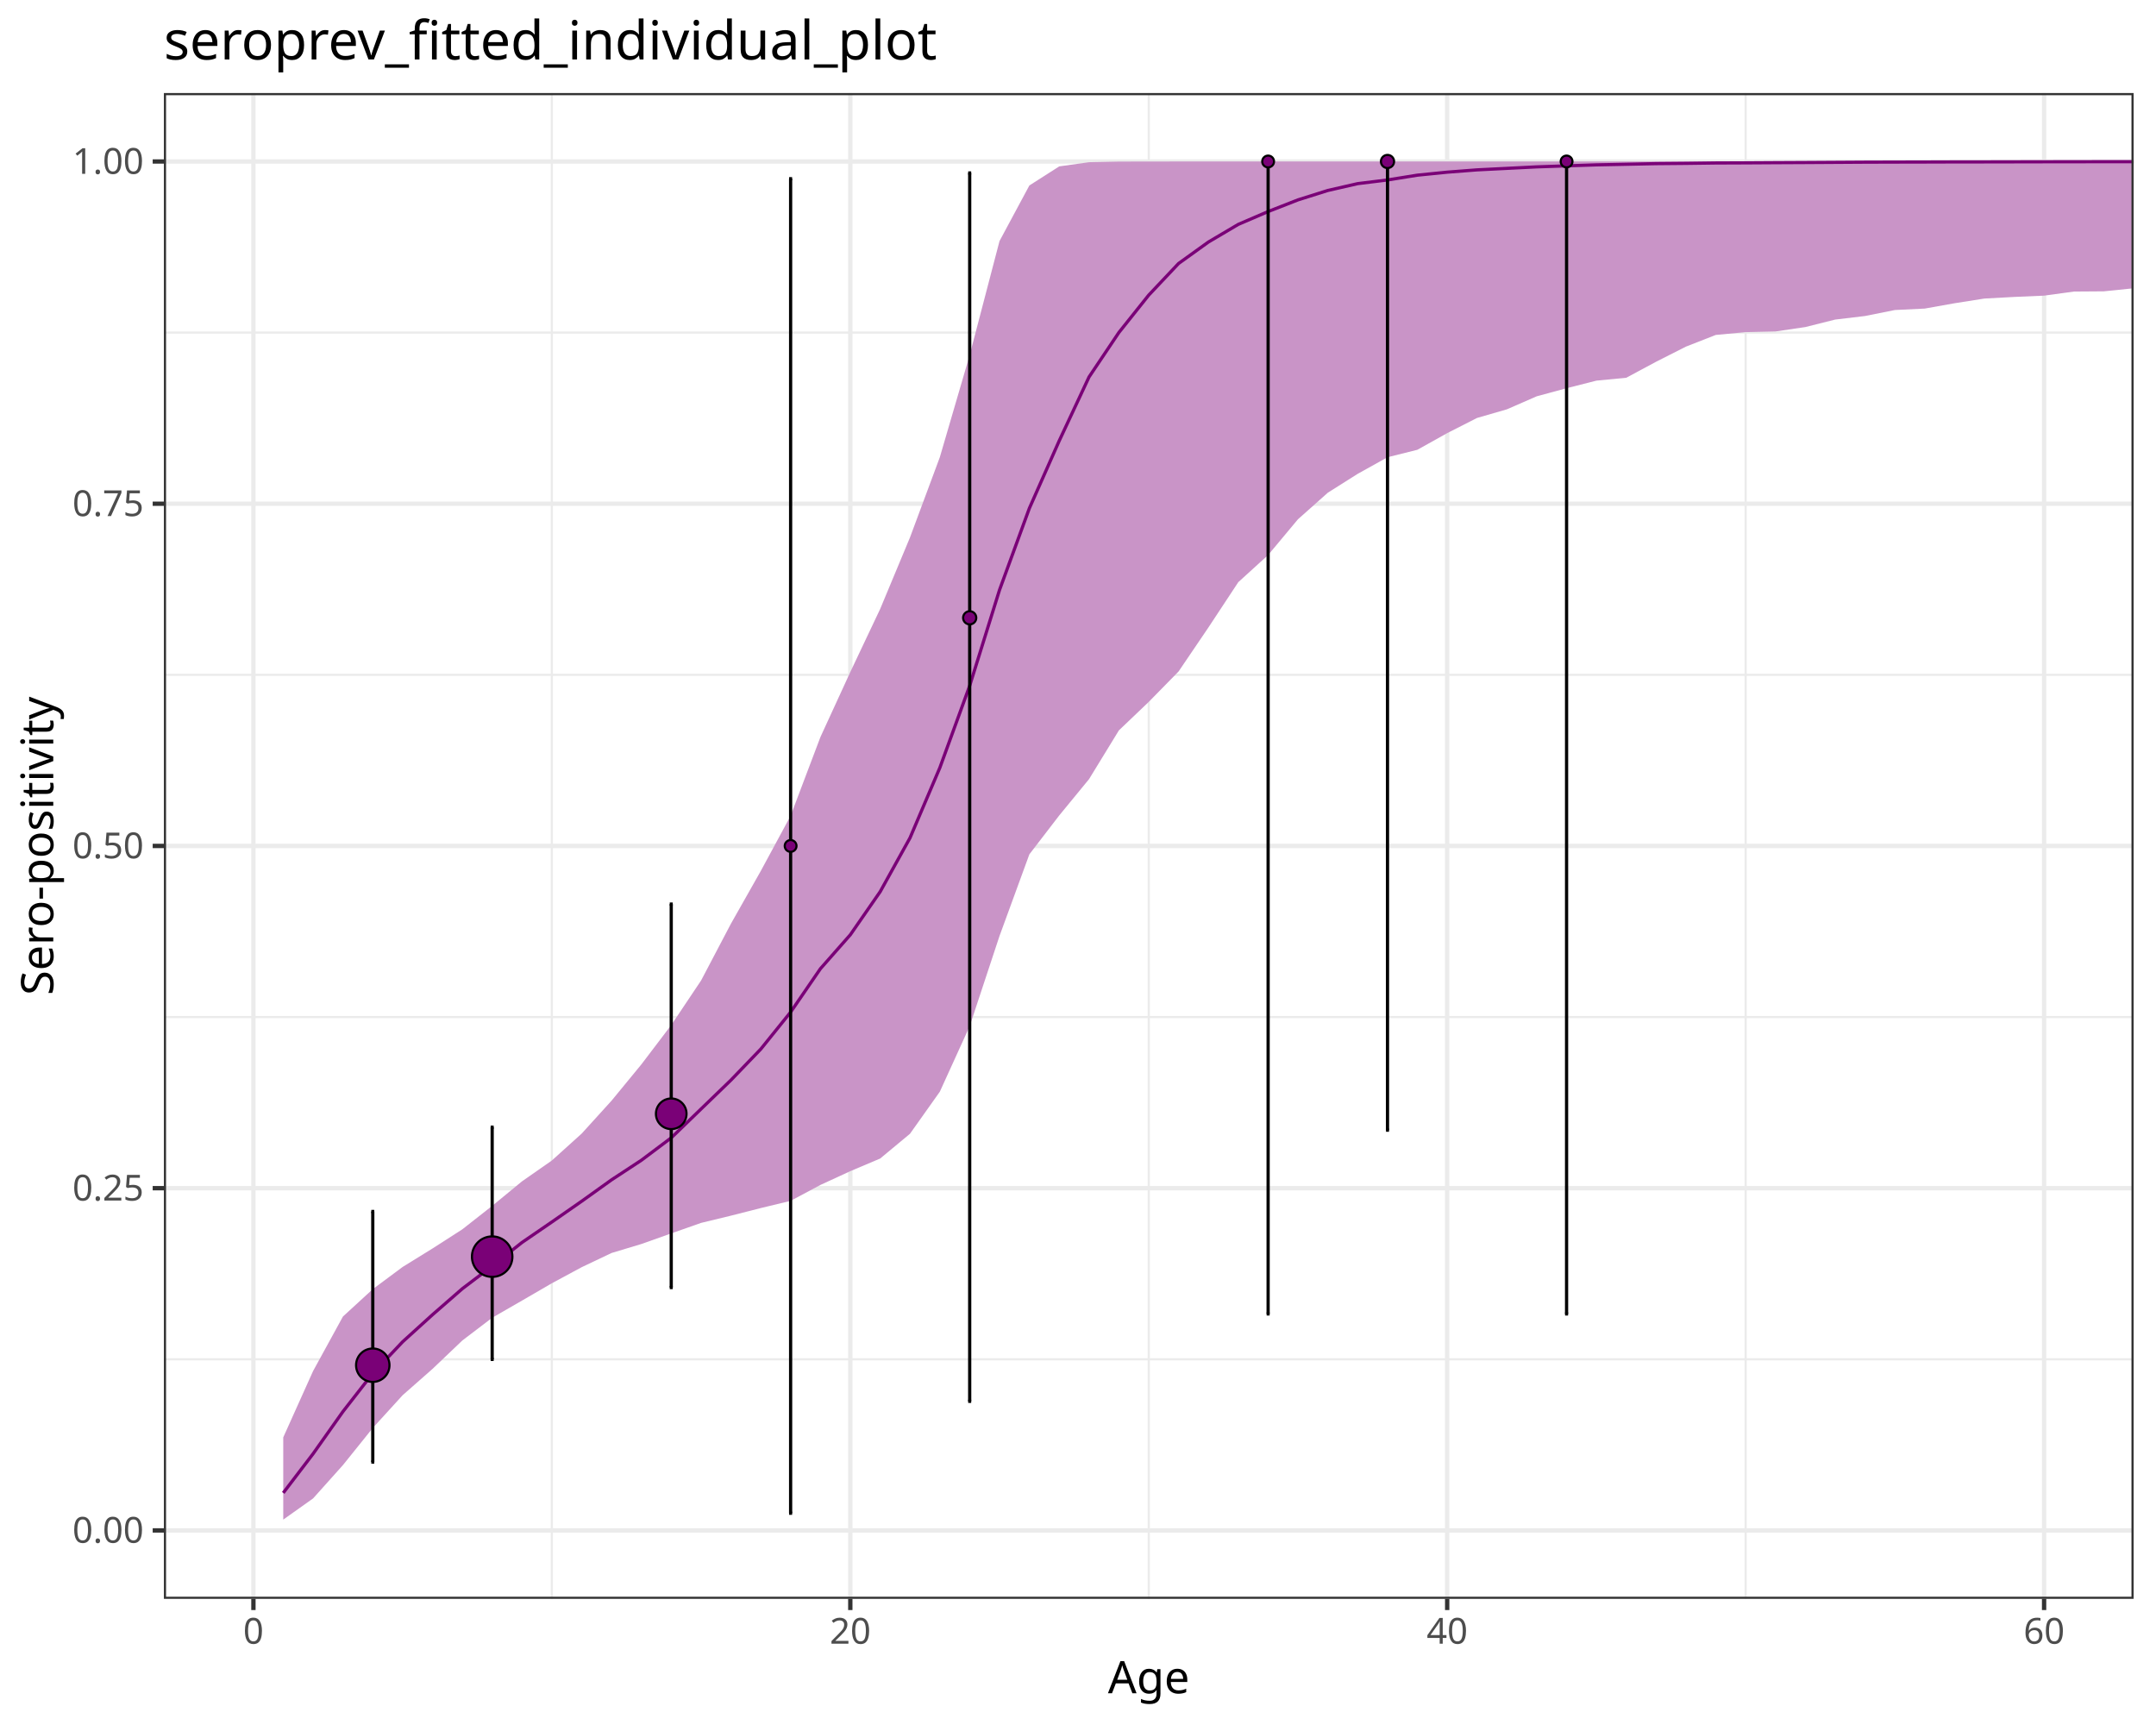
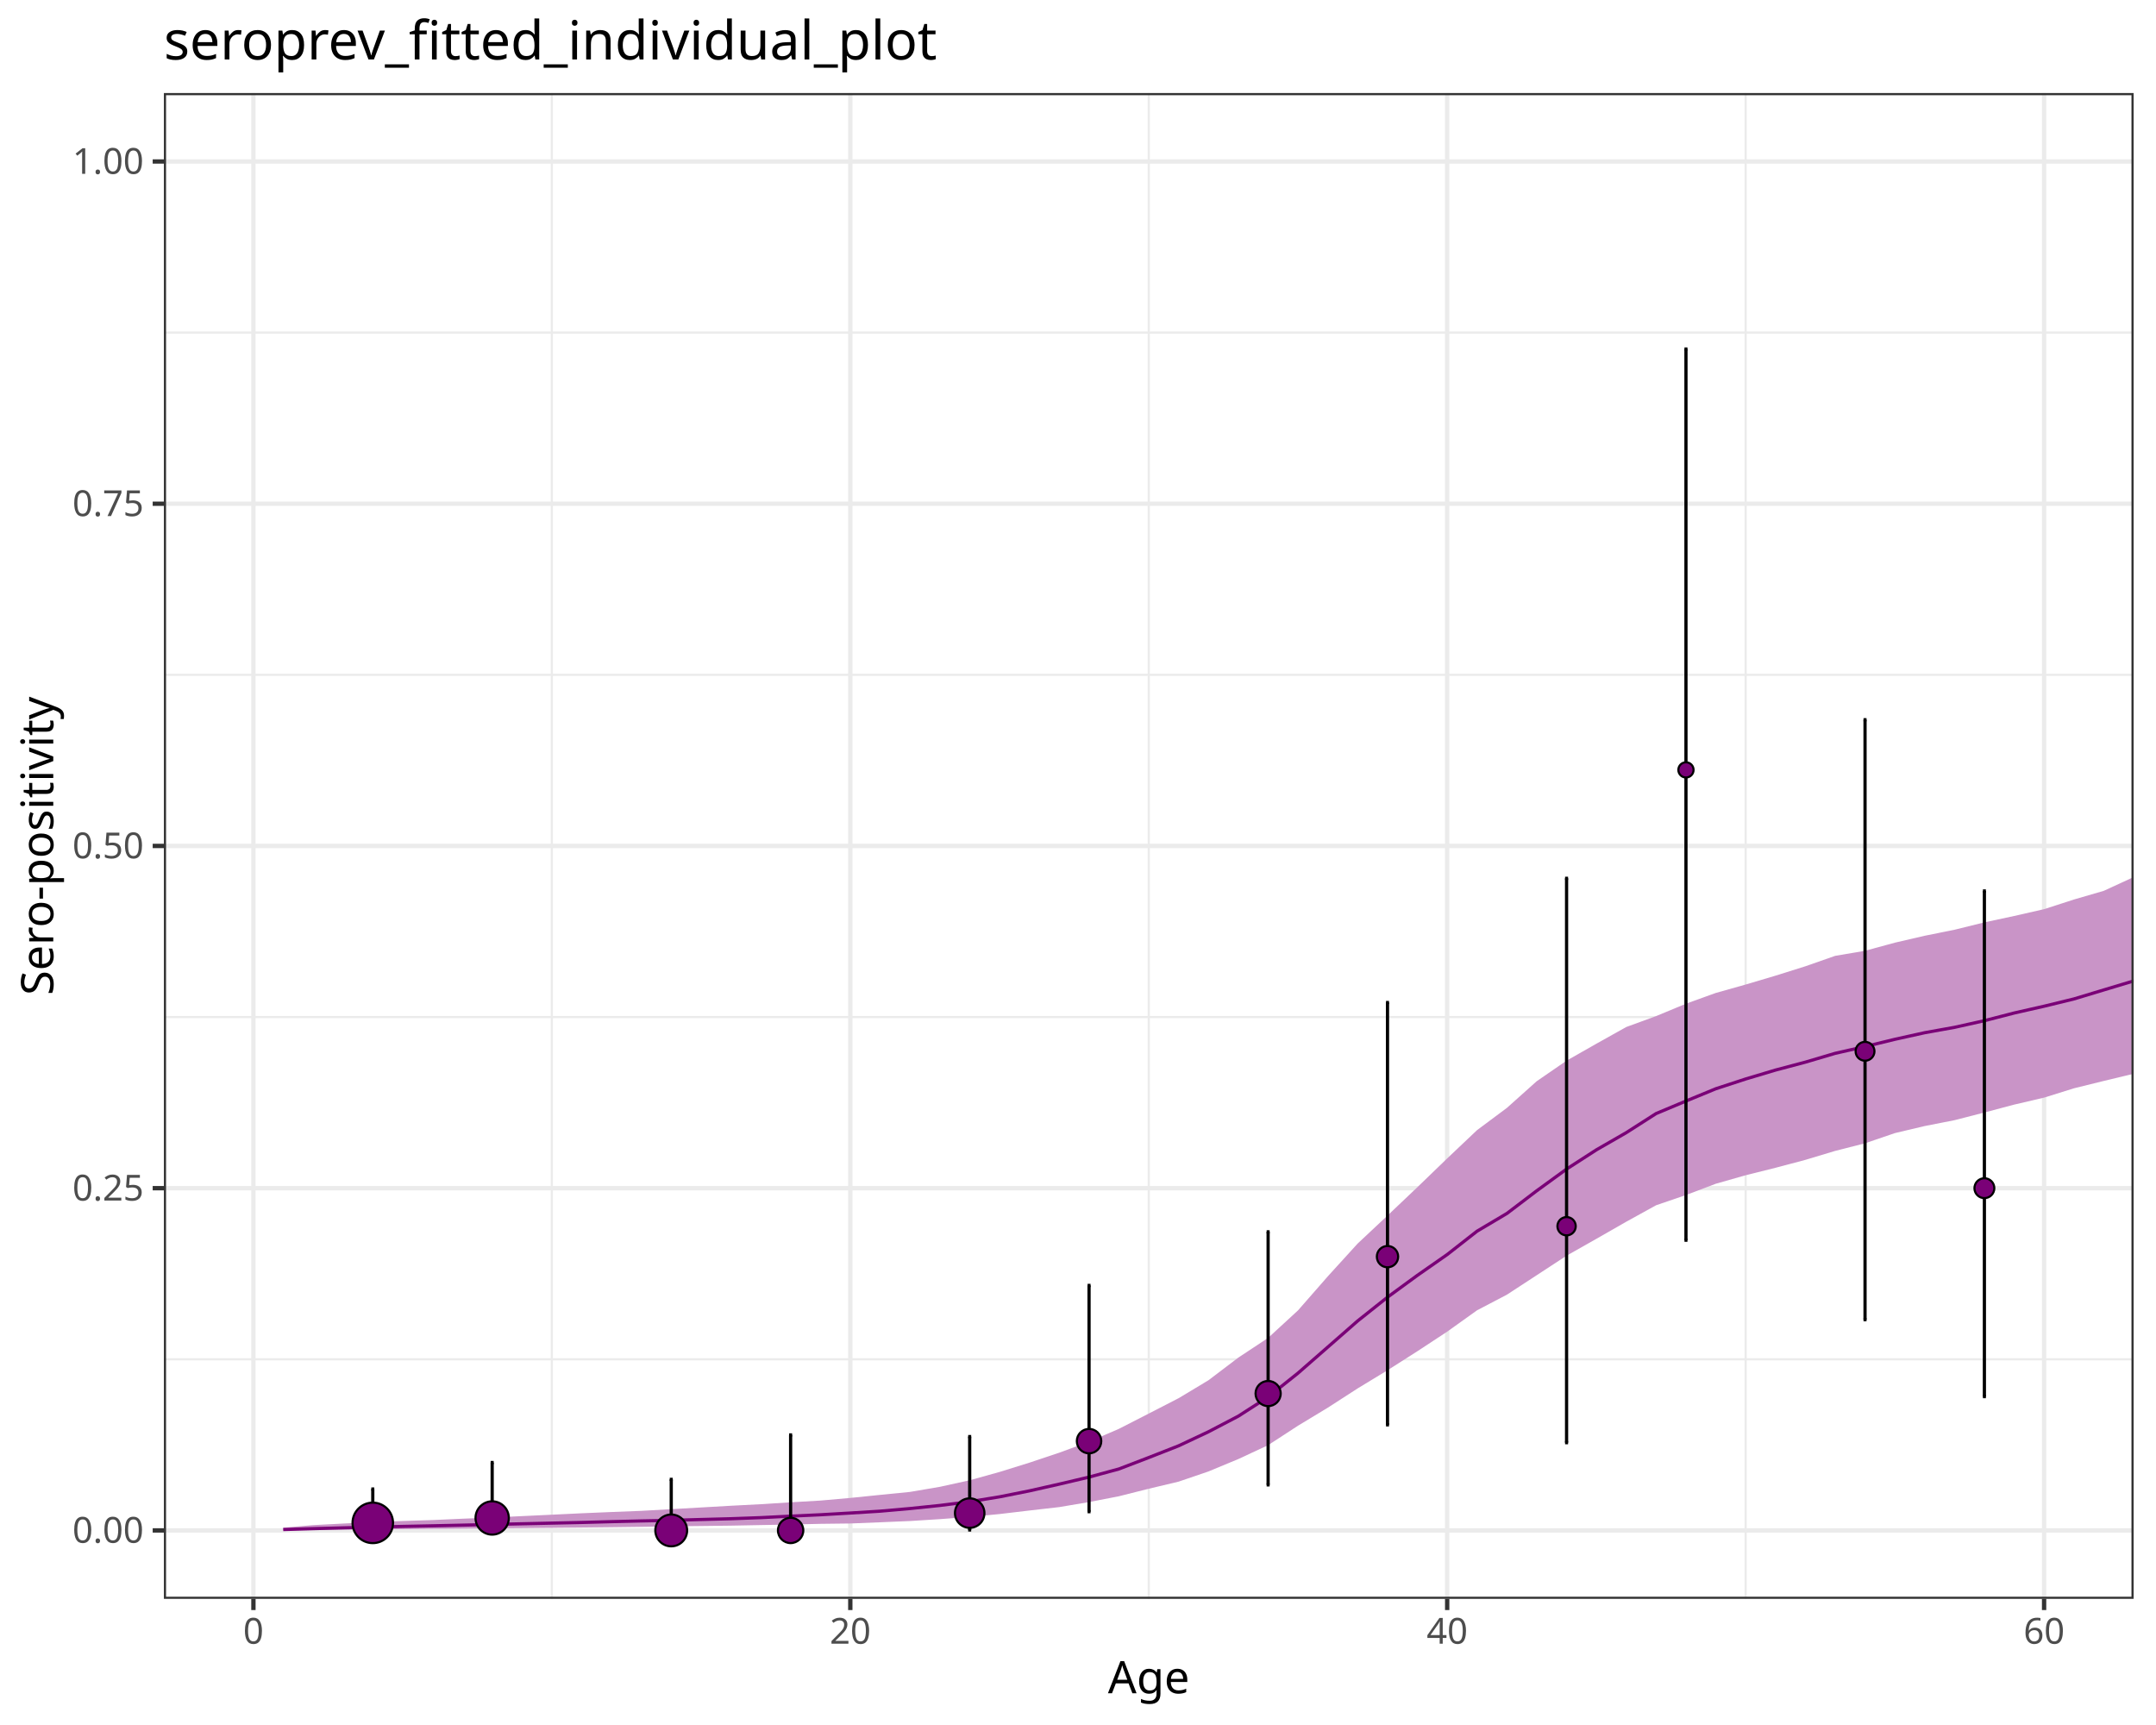
<svg xmlns="http://www.w3.org/2000/svg" class="svglite" data-engine-version="2.0" width="720.00pt" height="576.00pt" viewBox="0 0 720.00 576.00">
  <defs>
    <style type="text/css">
    .svglite line, .svglite polyline, .svglite polygon, .svglite path, .svglite rect, .svglite circle {
      fill: none;
      stroke: #000000;
      stroke-linecap: round;
      stroke-linejoin: round;
      stroke-miterlimit: 10.00;
    }
  </style>
  </defs>
  <rect width="100%" height="100%" style="stroke: none; fill: #FFFFFF;" />
  <defs>
    <clipPath id="cpMC4wMHw3MjAuMDB8MC4wMHw1NzYuMDA=">
      <rect x="0.00" y="0.00" width="720.00" height="576.00" />
    </clipPath>
  </defs>
  <g clip-path="url(#cpMC4wMHw3MjAuMDB8MC4wMHw1NzYuMDA=)">
    <rect x="0.00" y="0.00" width="720.00" height="576.00" style="stroke-width: 1.45; stroke: #FFFFFF; fill: #FFFFFF;" />
  </g>
  <defs>
    <clipPath id="cpNTQuNzN8NzEyLjUzfDMxLjA3fDUzMy44OA==">
      <rect x="54.73" y="31.07" width="657.80" height="502.81" />
    </clipPath>
  </defs>
  <g clip-path="url(#cpNTQuNzN8NzEyLjUzfDMxLjA3fDUzMy44OA==)">
    <rect x="54.73" y="31.07" width="657.80" height="502.81" style="stroke-width: 1.45; stroke: none; fill: #FFFFFF;" />
    <polyline points="54.73,453.89 712.53,453.89 " style="stroke-width: 0.73; stroke: #EBEBEB; stroke-linecap: butt;" />
    <polyline points="54.73,339.61 712.53,339.61 " style="stroke-width: 0.73; stroke: #EBEBEB; stroke-linecap: butt;" />
    <polyline points="54.73,225.34 712.53,225.34 " style="stroke-width: 0.73; stroke: #EBEBEB; stroke-linecap: butt;" />
    <polyline points="54.73,111.06 712.53,111.06 " style="stroke-width: 0.73; stroke: #EBEBEB; stroke-linecap: butt;" />
    <polyline points="184.29,533.88 184.29,31.07 " style="stroke-width: 0.73; stroke: #EBEBEB; stroke-linecap: butt;" />
    <polyline points="383.63,533.88 383.63,31.07 " style="stroke-width: 0.73; stroke: #EBEBEB; stroke-linecap: butt;" />
    <polyline points="582.96,533.88 582.96,31.07 " style="stroke-width: 0.73; stroke: #EBEBEB; stroke-linecap: butt;" />
    <polyline points="54.73,511.03 712.53,511.03 " style="stroke-width: 1.45; stroke: #EBEBEB; stroke-linecap: butt;" />
    <polyline points="54.73,396.75 712.53,396.75 " style="stroke-width: 1.45; stroke: #EBEBEB; stroke-linecap: butt;" />
    <polyline points="54.73,282.47 712.53,282.47 " style="stroke-width: 1.45; stroke: #EBEBEB; stroke-linecap: butt;" />
    <polyline points="54.73,168.20 712.53,168.20 " style="stroke-width: 1.45; stroke: #EBEBEB; stroke-linecap: butt;" />
    <polyline points="54.73,53.92 712.53,53.92 " style="stroke-width: 1.45; stroke: #EBEBEB; stroke-linecap: butt;" />
    <polyline points="84.63,533.88 84.63,31.07 " style="stroke-width: 1.45; stroke: #EBEBEB; stroke-linecap: butt;" />
    <polyline points="283.96,533.88 283.96,31.07 " style="stroke-width: 1.45; stroke: #EBEBEB; stroke-linecap: butt;" />
    <polyline points="483.29,533.88 483.29,31.07 " style="stroke-width: 1.45; stroke: #EBEBEB; stroke-linecap: butt;" />
    <polyline points="682.63,533.88 682.63,31.07 " style="stroke-width: 1.45; stroke: #EBEBEB; stroke-linecap: butt;" />
-     <polygon points="94.59,479.96 104.56,457.80 114.53,439.60 124.49,430.46 134.46,423.05 144.43,416.89 154.39,410.49 164.36,402.66 174.33,394.46 184.29,387.51 194.26,378.51 204.23,367.53 214.19,355.41 224.16,342.29 234.13,327.40 244.09,308.45 254.06,290.84 264.03,272.40 273.99,246.09 283.96,224.40 293.93,203.35 303.89,179.47 313.86,152.66 323.83,118.55 333.79,80.49 343.76,61.93 353.73,55.56 363.69,54.16 373.66,53.95 383.63,53.93 393.59,53.92 403.56,53.92 413.53,53.92 423.49,53.92 433.46,53.92 443.43,53.92 453.39,53.92 463.36,53.92 473.33,53.92 483.29,53.92 493.26,53.92 503.23,53.92 513.19,53.92 523.16,53.92 533.13,53.92 543.09,53.92 553.06,53.92 563.03,53.92 572.99,53.92 582.96,53.92 592.93,53.92 602.89,53.92 612.86,53.92 622.83,53.92 632.79,53.92 642.76,53.92 652.73,53.92 662.69,53.92 672.66,53.92 682.63,53.92 692.59,53.92 702.56,53.92 712.53,53.92 722.49,53.92 732.46,53.92 742.43,53.92 752.39,53.92 762.36,53.92 772.33,53.92 782.29,53.92 792.26,53.92 802.23,53.92 812.19,53.92 822.16,53.92 832.13,53.92 842.09,53.92 852.06,53.92 862.03,53.92 872.00,53.92 881.96,53.92 881.96,83.33 872.00,84.07 862.03,84.51 852.06,85.54 842.09,86.26 832.13,86.80 822.16,86.97 812.19,87.21 802.23,87.92 792.26,89.01 782.29,90.57 772.33,91.79 762.36,91.90 752.39,92.43 742.43,92.89 732.46,93.67 722.49,94.69 712.53,96.26 702.56,97.28 692.59,97.35 682.63,98.72 672.66,99.15 662.69,99.69 652.73,101.26 642.76,103.04 632.79,103.52 622.83,105.52 612.86,106.71 602.89,109.21 592.93,110.68 582.96,110.90 572.99,111.84 563.03,115.74 553.06,120.79 543.09,126.14 533.13,127.10 523.16,129.63 513.19,132.33 503.23,136.68 493.26,139.56 483.29,144.63 473.33,150.19 463.36,152.68 453.39,158.23 443.43,164.52 433.46,173.39 423.49,185.33 413.53,194.39 403.56,209.51 393.59,224.21 383.63,234.37 373.66,243.88 363.69,260.16 353.73,272.29 343.76,285.27 333.79,312.53 323.83,342.65 313.86,364.53 303.89,378.58 293.93,386.85 283.96,391.07 273.99,395.66 264.03,400.98 254.06,403.39 244.09,405.93 234.13,408.34 224.16,411.85 214.19,415.39 204.23,418.39 194.26,423.13 184.29,428.50 174.33,434.28 164.36,440.02 154.39,447.61 144.43,457.10 134.46,465.88 124.49,476.82 114.53,489.21 104.56,500.34 94.59,507.42 " style="stroke-width: 0.00; stroke: none; stroke-linecap: butt; fill: #C994C7;" />
-     <polyline points="94.59,479.96 104.56,457.80 114.53,439.60 124.49,430.46 134.46,423.05 144.43,416.89 154.39,410.49 164.36,402.66 174.33,394.46 184.29,387.51 194.26,378.51 204.23,367.53 214.19,355.41 224.16,342.29 234.13,327.40 244.09,308.45 254.06,290.84 264.03,272.40 273.99,246.09 283.96,224.40 293.93,203.35 303.89,179.47 313.86,152.66 323.83,118.55 333.79,80.49 343.76,61.93 353.73,55.56 363.69,54.16 373.66,53.95 383.63,53.93 393.59,53.92 403.56,53.92 413.53,53.92 423.49,53.92 433.46,53.92 443.43,53.92 453.39,53.92 463.36,53.92 473.33,53.92 483.29,53.92 493.26,53.92 503.23,53.92 513.19,53.92 523.16,53.92 533.13,53.92 543.09,53.92 553.06,53.92 563.03,53.92 572.99,53.92 582.96,53.92 592.93,53.92 602.89,53.92 612.86,53.92 622.83,53.92 632.79,53.92 642.76,53.92 652.73,53.92 662.69,53.92 672.66,53.92 682.63,53.92 692.59,53.92 702.56,53.92 712.53,53.92 722.49,53.92 732.46,53.92 742.43,53.92 752.39,53.92 762.36,53.92 772.33,53.92 782.29,53.92 792.26,53.92 802.23,53.92 812.19,53.92 822.16,53.92 832.13,53.92 842.09,53.92 852.06,53.92 862.03,53.92 872.00,53.92 881.96,53.92 " style="stroke-width: 1.07; stroke: none; stroke-linecap: butt;" />
-     <polyline points="881.96,83.33 872.00,84.07 862.03,84.51 852.06,85.54 842.09,86.26 832.13,86.80 822.16,86.97 812.19,87.21 802.23,87.92 792.26,89.01 782.29,90.57 772.33,91.79 762.36,91.90 752.39,92.43 742.43,92.89 732.46,93.67 722.49,94.69 712.53,96.26 702.56,97.28 692.59,97.35 682.63,98.72 672.66,99.15 662.69,99.69 652.73,101.26 642.76,103.04 632.79,103.52 622.83,105.52 612.86,106.71 602.89,109.21 592.93,110.68 582.96,110.90 572.99,111.84 563.03,115.74 553.06,120.79 543.09,126.14 533.13,127.10 523.16,129.63 513.19,132.33 503.23,136.68 493.26,139.56 483.29,144.63 473.33,150.19 463.36,152.68 453.39,158.23 443.43,164.52 433.46,173.39 423.49,185.33 413.53,194.39 403.56,209.51 393.59,224.21 383.63,234.37 373.66,243.88 363.69,260.16 353.73,272.29 343.76,285.27 333.79,312.53 323.83,342.65 313.86,364.53 303.89,378.58 293.93,386.85 283.96,391.07 273.99,395.66 264.03,400.98 254.06,403.39 244.09,405.93 234.13,408.34 224.16,411.85 214.19,415.39 204.23,418.39 194.26,423.13 184.29,428.50 174.33,434.28 164.36,440.02 154.39,447.61 144.43,457.10 134.46,465.88 124.49,476.82 114.53,489.21 104.56,500.34 94.59,507.42 " style="stroke-width: 1.07; stroke: none; stroke-linecap: butt;" />
-     <polyline points="94.59,498.50 104.56,485.43 114.53,471.34 124.49,458.58 134.46,448.04 144.43,439.00 154.39,430.32 164.36,422.75 174.33,414.87 184.29,408.04 194.26,401.10 204.23,393.96 214.19,387.42 224.16,379.93 234.13,370.29 244.09,360.67 254.06,350.31 264.03,337.96 273.99,323.45 283.96,312.14 293.93,297.76 303.89,279.80 313.86,256.36 323.83,228.98 333.79,197.00 343.76,169.72 353.73,147.18 363.69,125.87 373.66,111.02 383.63,98.53 393.59,87.98 403.56,80.81 413.53,74.92 423.49,70.64 433.46,66.74 443.43,63.60 453.39,61.32 463.36,60.09 473.33,58.49 483.29,57.49 493.26,56.72 503.23,56.22 513.19,55.72 523.16,55.38 533.13,55.05 543.09,54.85 553.06,54.64 563.03,54.55 572.99,54.42 582.96,54.38 592.93,54.32 602.89,54.27 612.86,54.21 622.83,54.15 632.79,54.12 642.76,54.10 652.73,54.07 662.69,54.06 672.66,54.04 682.63,54.02 692.59,54.01 702.56,53.99 712.53,53.99 722.49,53.98 732.46,53.97 742.43,53.97 752.39,53.96 762.36,53.96 772.33,53.95 782.29,53.95 792.26,53.95 802.23,53.94 812.19,53.94 822.16,53.94 832.13,53.94 842.09,53.93 852.06,53.93 862.03,53.93 872.00,53.93 881.96,53.93 " style="stroke-width: 1.07; stroke: #7A0177; stroke-linecap: butt;" />
-     <polyline points="124.00,404.53 124.99,404.53 " style="stroke-width: 1.07; stroke-linecap: butt;" />
-     <polyline points="124.49,404.53 124.49,488.20 " style="stroke-width: 1.07; stroke-linecap: butt;" />
-     <polyline points="124.00,488.20 124.99,488.20 " style="stroke-width: 1.07; stroke-linecap: butt;" />
-     <polyline points="163.86,376.38 164.86,376.38 " style="stroke-width: 1.07; stroke-linecap: butt;" />
-     <polyline points="164.36,376.38 164.36,453.92 " style="stroke-width: 1.07; stroke-linecap: butt;" />
-     <polyline points="163.86,453.92 164.86,453.92 " style="stroke-width: 1.07; stroke-linecap: butt;" />
-     <polyline points="223.66,301.88 224.66,301.88 " style="stroke-width: 1.07; stroke-linecap: butt;" />
-     <polyline points="224.16,301.88 224.16,429.92 " style="stroke-width: 1.07; stroke-linecap: butt;" />
-     <polyline points="223.66,429.92 224.66,429.92 " style="stroke-width: 1.07; stroke-linecap: butt;" />
-     <polyline points="263.53,59.67 264.53,59.67 " style="stroke-width: 1.07; stroke-linecap: butt;" />
-     <polyline points="264.03,59.67 264.03,505.28 " style="stroke-width: 1.07; stroke-linecap: butt;" />
-     <polyline points="263.53,505.28 264.53,505.28 " style="stroke-width: 1.07; stroke-linecap: butt;" />
-     <polyline points="323.33,57.76 324.33,57.76 " style="stroke-width: 1.07; stroke-linecap: butt;" />
-     <polyline points="323.83,57.76 323.83,467.92 " style="stroke-width: 1.07; stroke-linecap: butt;" />
-     <polyline points="323.33,467.92 324.33,467.92 " style="stroke-width: 1.07; stroke-linecap: butt;" />
-     <polyline points="423.00,53.92 423.99,53.92 " style="stroke-width: 1.07; stroke-linecap: butt;" />
-     <polyline points="423.49,53.92 423.49,438.75 " style="stroke-width: 1.07; stroke-linecap: butt;" />
-     <polyline points="423.00,438.75 423.99,438.75 " style="stroke-width: 1.07; stroke-linecap: butt;" />
-     <polyline points="462.86,53.92 463.86,53.92 " style="stroke-width: 1.07; stroke-linecap: butt;" />
-     <polyline points="463.36,53.92 463.36,377.37 " style="stroke-width: 1.07; stroke-linecap: butt;" />
-     <polyline points="462.86,377.37 463.86,377.37 " style="stroke-width: 1.07; stroke-linecap: butt;" />
-     <polyline points="522.66,53.92 523.66,53.92 " style="stroke-width: 1.07; stroke-linecap: butt;" />
-     <polyline points="523.16,53.92 523.16,438.75 " style="stroke-width: 1.07; stroke-linecap: butt;" />
-     <polyline points="522.66,438.75 523.66,438.75 " style="stroke-width: 1.07; stroke-linecap: butt;" />
-     <polyline points="722.00,53.92 722.99,53.92 " style="stroke-width: 1.07; stroke-linecap: butt;" />
-     <polyline points="722.49,53.92 722.49,499.60 " style="stroke-width: 1.07; stroke-linecap: butt;" />
-     <polyline points="722.00,499.60 722.99,499.60 " style="stroke-width: 1.07; stroke-linecap: butt;" />
-     <circle cx="124.49" cy="455.86" r="5.58" style="stroke-width: 0.71; fill: #7A0177;" />
-     <circle cx="164.36" cy="419.61" r="6.76" style="stroke-width: 0.71; fill: #7A0177;" />
-     <circle cx="224.16" cy="371.91" r="5.11" style="stroke-width: 0.71; fill: #7A0177;" />
-     <circle cx="264.03" cy="282.47" r="1.97" style="stroke-width: 0.71; fill: #7A0177;" />
-     <circle cx="323.83" cy="206.29" r="2.20" style="stroke-width: 0.71; fill: #7A0177;" />
-     <circle cx="423.49" cy="53.92" r="1.97" style="stroke-width: 0.71; fill: #7A0177;" />
-     <circle cx="463.36" cy="53.92" r="2.20" style="stroke-width: 0.71; fill: #7A0177;" />
-     <circle cx="523.16" cy="53.92" r="1.97" style="stroke-width: 0.71; fill: #7A0177;" />
-     <circle cx="722.49" cy="53.92" r="1.42" style="stroke-width: 0.71; fill: #7A0177;" />
+     <polygon points="94.59,510.11 104.56,509.26 114.53,508.74 124.49,508.26 134.46,507.88 144.43,507.57 154.39,507.12 164.36,506.73 174.33,506.25 184.29,505.78 194.26,505.30 204.23,504.88 214.19,504.49 224.16,503.93 234.13,503.36 244.09,502.79 254.06,502.27 264.03,501.64 273.99,501.06 283.96,500.18 293.93,499.16 303.89,498.17 313.86,496.47 323.83,494.28 333.79,491.51 343.76,488.41 353.73,485.08 363.69,481.41 373.66,477.11 383.63,472.01 393.59,466.88 403.56,460.89 413.53,453.33 423.49,446.74 433.46,437.57 443.43,426.18 453.39,415.24 463.36,405.89 473.33,396.43 483.29,386.81 493.26,377.37 503.23,369.94 513.19,361.03 523.16,354.17 533.13,348.50 543.09,342.93 553.06,339.29 563.03,335.15 572.99,331.56 582.96,328.75 592.93,325.79 602.89,322.66 612.86,319.17 622.83,317.48 632.79,314.77 642.76,312.46 652.73,310.45 662.69,307.99 672.66,305.85 682.63,303.58 692.59,300.36 702.56,297.46 712.53,292.87 722.49,288.66 732.46,283.59 742.43,276.70 752.39,267.16 762.36,260.55 772.33,245.75 782.29,230.97 792.26,209.69 802.23,189.72 812.19,168.39 822.16,148.18 832.13,135.23 842.09,119.85 852.06,110.99 862.03,99.90 872.00,92.89 881.96,85.90 881.96,331.60 872.00,332.14 862.03,332.78 852.06,333.07 842.09,333.62 832.13,334.87 822.16,335.71 812.19,336.51 802.23,337.82 792.26,339.11 782.29,341.10 772.33,342.71 762.36,345.57 752.39,348.46 742.43,351.10 732.46,353.64 722.49,355.72 712.53,358.54 702.56,360.94 692.59,363.40 682.63,366.51 672.66,368.84 662.69,371.48 652.73,374.04 642.76,376.00 632.79,378.36 622.83,381.76 612.86,384.30 602.89,387.30 592.93,389.94 582.96,392.43 572.99,395.27 563.03,399.04 553.06,402.45 543.09,407.95 533.13,413.65 523.16,419.29 513.19,425.81 503.23,432.31 493.26,437.53 483.29,444.66 473.33,451.20 463.36,457.55 453.39,463.61 443.43,470.04 433.46,476.07 423.49,482.56 413.53,487.20 403.56,491.34 393.59,494.74 383.63,497.11 373.66,499.62 363.69,501.56 353.73,503.24 343.76,504.38 333.79,505.56 323.83,506.53 313.86,507.26 303.89,507.89 293.93,508.31 283.96,508.71 273.99,508.83 264.03,509.06 254.06,509.24 244.09,509.43 234.13,509.55 224.16,509.66 214.19,509.82 204.23,509.95 194.26,510.06 184.29,510.15 174.33,510.25 164.36,510.32 154.39,510.42 144.43,510.50 134.46,510.58 124.49,510.68 114.53,510.77 104.56,510.87 94.59,510.96 " style="stroke-width: 0.00; stroke: none; stroke-linecap: butt; fill: #C994C7;" />
+     <polyline points="94.59,510.11 104.56,509.26 114.53,508.74 124.49,508.26 134.46,507.88 144.43,507.57 154.39,507.12 164.36,506.73 174.33,506.25 184.29,505.78 194.26,505.30 204.23,504.88 214.19,504.49 224.16,503.93 234.13,503.36 244.09,502.79 254.06,502.27 264.03,501.64 273.99,501.06 283.96,500.18 293.93,499.16 303.89,498.17 313.86,496.47 323.83,494.28 333.79,491.51 343.76,488.41 353.73,485.08 363.69,481.41 373.66,477.11 383.63,472.01 393.59,466.88 403.56,460.89 413.53,453.33 423.49,446.74 433.46,437.57 443.43,426.18 453.39,415.24 463.36,405.89 473.33,396.43 483.29,386.81 493.26,377.37 503.23,369.94 513.19,361.03 523.16,354.17 533.13,348.50 543.09,342.93 553.06,339.29 563.03,335.15 572.99,331.56 582.96,328.75 592.93,325.79 602.89,322.66 612.86,319.17 622.83,317.48 632.79,314.77 642.76,312.46 652.73,310.45 662.69,307.99 672.66,305.85 682.63,303.58 692.59,300.36 702.56,297.46 712.53,292.87 722.49,288.66 732.46,283.59 742.43,276.70 752.39,267.16 762.36,260.55 772.33,245.75 782.29,230.97 792.26,209.69 802.23,189.72 812.19,168.39 822.16,148.18 832.13,135.23 842.09,119.85 852.06,110.99 862.03,99.90 872.00,92.89 881.96,85.90 " style="stroke-width: 1.07; stroke: none; stroke-linecap: butt;" />
+     <polyline points="881.96,331.60 872.00,332.14 862.03,332.78 852.06,333.07 842.09,333.62 832.13,334.87 822.16,335.71 812.19,336.51 802.23,337.82 792.26,339.11 782.29,341.10 772.33,342.71 762.36,345.57 752.39,348.46 742.43,351.10 732.46,353.64 722.49,355.72 712.53,358.54 702.56,360.94 692.59,363.40 682.63,366.51 672.66,368.84 662.69,371.48 652.73,374.04 642.76,376.00 632.79,378.36 622.83,381.76 612.86,384.30 602.89,387.30 592.93,389.94 582.96,392.43 572.99,395.27 563.03,399.04 553.06,402.45 543.09,407.95 533.13,413.65 523.16,419.29 513.19,425.81 503.23,432.31 493.26,437.53 483.29,444.66 473.33,451.20 463.36,457.55 453.39,463.61 443.43,470.04 433.46,476.07 423.49,482.56 413.53,487.20 403.56,491.34 393.59,494.74 383.63,497.11 373.66,499.62 363.69,501.56 353.73,503.24 343.76,504.38 333.79,505.56 323.83,506.53 313.86,507.26 303.89,507.89 293.93,508.31 283.96,508.71 273.99,508.83 264.03,509.06 254.06,509.24 244.09,509.43 234.13,509.55 224.16,509.66 214.19,509.82 204.23,509.95 194.26,510.06 184.29,510.15 174.33,510.25 164.36,510.32 154.39,510.42 144.43,510.50 134.46,510.58 124.49,510.68 114.53,510.77 104.56,510.87 94.59,510.96 " style="stroke-width: 1.07; stroke: none; stroke-linecap: butt;" />
+     <polyline points="94.59,510.74 104.56,510.44 114.53,510.17 124.49,509.92 134.46,509.69 144.43,509.49 154.39,509.27 164.36,509.04 174.33,508.81 184.29,508.59 194.26,508.37 204.23,508.10 214.19,507.86 224.16,507.66 234.13,507.38 244.09,507.12 254.06,506.76 264.03,506.26 273.99,505.80 283.96,505.22 293.93,504.60 303.89,503.72 313.86,502.69 323.83,501.44 333.79,499.81 343.76,497.82 353.73,495.57 363.69,493.22 373.66,490.51 383.63,486.69 393.59,482.78 403.56,478.09 413.53,472.88 423.49,466.47 433.46,458.51 443.43,449.80 453.39,441.08 463.36,433.15 473.33,425.86 483.29,418.91 493.26,411.11 503.23,405.19 513.19,397.62 523.16,390.37 533.13,383.94 543.09,378.21 553.06,371.83 563.03,367.65 572.99,363.55 582.96,360.29 592.93,357.31 602.89,354.67 612.86,351.72 622.83,349.46 632.79,347.04 642.76,344.83 652.73,343.04 662.69,340.82 672.66,338.25 682.63,335.99 692.59,333.56 702.56,330.55 712.53,327.55 722.49,324.41 732.46,320.54 742.43,316.72 752.39,312.84 762.36,308.70 772.33,303.87 782.29,298.48 792.26,293.37 802.23,289.85 812.19,286.31 822.16,281.76 832.13,277.44 842.09,274.54 852.06,271.53 862.03,268.65 872.00,265.36 881.96,262.93 " style="stroke-width: 1.07; stroke: #7A0177; stroke-linecap: butt;" />
+     <polyline points="124.00,497.21 124.99,497.21 " style="stroke-width: 1.07; stroke-linecap: butt;" />
+     <polyline points="124.49,497.21 124.49,510.96 " style="stroke-width: 1.07; stroke-linecap: butt;" />
+     <polyline points="124.00,510.96 124.99,510.96 " style="stroke-width: 1.07; stroke-linecap: butt;" />
+     <polyline points="163.86,488.35 164.86,488.35 " style="stroke-width: 1.07; stroke-linecap: butt;" />
+     <polyline points="164.36,488.35 164.36,510.92 " style="stroke-width: 1.07; stroke-linecap: butt;" />
+     <polyline points="163.86,510.92 164.86,510.92 " style="stroke-width: 1.07; stroke-linecap: butt;" />
+     <polyline points="223.66,493.97 224.66,493.97 " style="stroke-width: 1.07; stroke-linecap: butt;" />
+     <polyline points="224.16,493.97 224.16,511.03 " style="stroke-width: 1.07; stroke-linecap: butt;" />
+     <polyline points="223.66,511.03 224.66,511.03 " style="stroke-width: 1.07; stroke-linecap: butt;" />
+     <polyline points="263.53,479.13 264.53,479.13 " style="stroke-width: 1.07; stroke-linecap: butt;" />
+     <polyline points="264.03,479.13 264.03,511.03 " style="stroke-width: 1.07; stroke-linecap: butt;" />
+     <polyline points="263.53,511.03 264.53,511.03 " style="stroke-width: 1.07; stroke-linecap: butt;" />
+     <polyline points="323.33,479.70 324.33,479.70 " style="stroke-width: 1.07; stroke-linecap: butt;" />
+     <polyline points="323.83,479.70 323.83,510.88 " style="stroke-width: 1.07; stroke-linecap: butt;" />
+     <polyline points="323.33,510.88 324.33,510.88 " style="stroke-width: 1.07; stroke-linecap: butt;" />
+     <polyline points="363.20,429.22 364.19,429.22 " style="stroke-width: 1.07; stroke-linecap: butt;" />
+     <polyline points="363.69,429.22 363.69,504.78 " style="stroke-width: 1.07; stroke-linecap: butt;" />
+     <polyline points="363.20,504.78 364.19,504.78 " style="stroke-width: 1.07; stroke-linecap: butt;" />
+     <polyline points="423.00,411.32 423.99,411.32 " style="stroke-width: 1.07; stroke-linecap: butt;" />
+     <polyline points="423.49,411.32 423.49,495.82 " style="stroke-width: 1.07; stroke-linecap: butt;" />
+     <polyline points="423.00,495.82 423.99,495.82 " style="stroke-width: 1.07; stroke-linecap: butt;" />
+     <polyline points="462.86,334.74 463.86,334.74 " style="stroke-width: 1.07; stroke-linecap: butt;" />
+     <polyline points="463.36,334.74 463.36,475.77 " style="stroke-width: 1.07; stroke-linecap: butt;" />
+     <polyline points="462.86,475.77 463.86,475.77 " style="stroke-width: 1.07; stroke-linecap: butt;" />
+     <polyline points="522.66,293.27 523.66,293.27 " style="stroke-width: 1.07; stroke-linecap: butt;" />
+     <polyline points="523.16,293.27 523.16,481.73 " style="stroke-width: 1.07; stroke-linecap: butt;" />
+     <polyline points="522.66,481.73 523.66,481.73 " style="stroke-width: 1.07; stroke-linecap: butt;" />
+     <polyline points="562.53,116.54 563.53,116.54 " style="stroke-width: 1.07; stroke-linecap: butt;" />
+     <polyline points="563.03,116.54 563.03,414.12 " style="stroke-width: 1.07; stroke-linecap: butt;" />
+     <polyline points="562.53,414.12 563.53,414.12 " style="stroke-width: 1.07; stroke-linecap: butt;" />
+     <polyline points="622.33,240.33 623.33,240.33 " style="stroke-width: 1.07; stroke-linecap: butt;" />
+     <polyline points="622.83,240.33 622.83,440.67 " style="stroke-width: 1.07; stroke-linecap: butt;" />
+     <polyline points="622.33,440.67 623.33,440.67 " style="stroke-width: 1.07; stroke-linecap: butt;" />
+     <polyline points="662.20,297.51 663.19,297.51 " style="stroke-width: 1.07; stroke-linecap: butt;" />
+     <polyline points="662.69,297.51 662.69,466.35 " style="stroke-width: 1.07; stroke-linecap: butt;" />
+     <polyline points="662.20,466.35 663.19,466.35 " style="stroke-width: 1.07; stroke-linecap: butt;" />
+     <polyline points="722.00,181.05 722.99,181.05 " style="stroke-width: 1.07; stroke-linecap: butt;" />
+     <polyline points="722.49,181.05 722.49,405.97 " style="stroke-width: 1.07; stroke-linecap: butt;" />
+     <polyline points="722.00,405.97 722.99,405.97 " style="stroke-width: 1.07; stroke-linecap: butt;" />
+     <polyline points="761.86,150.35 762.86,150.35 " style="stroke-width: 1.07; stroke-linecap: butt;" />
+     <polyline points="762.36,150.35 762.36,414.60 " style="stroke-width: 1.07; stroke-linecap: butt;" />
+     <polyline points="761.86,414.60 762.86,414.60 " style="stroke-width: 1.07; stroke-linecap: butt;" />
+     <polyline points="821.66,53.92 822.66,53.92 " style="stroke-width: 1.07; stroke-linecap: butt;" />
+     <polyline points="822.16,53.92 822.16,499.60 " style="stroke-width: 1.07; stroke-linecap: butt;" />
+     <polyline points="821.66,499.60 822.66,499.60 " style="stroke-width: 1.07; stroke-linecap: butt;" />
+     <polyline points="861.53,53.92 862.53,53.92 " style="stroke-width: 1.07; stroke-linecap: butt;" />
+     <polyline points="862.03,53.92 862.03,499.60 " style="stroke-width: 1.07; stroke-linecap: butt;" />
+     <polyline points="861.53,499.60 862.53,499.60 " style="stroke-width: 1.07; stroke-linecap: butt;" />
+     <circle cx="124.49" cy="508.51" r="6.76" style="stroke-width: 0.71; fill: #7A0177;" />
+     <circle cx="164.36" cy="506.87" r="5.56" style="stroke-width: 0.71; fill: #7A0177;" />
+     <circle cx="224.16" cy="511.03" r="5.31" style="stroke-width: 0.71; fill: #7A0177;" />
+     <circle cx="264.03" cy="511.03" r="4.23" style="stroke-width: 0.71; fill: #7A0177;" />
+     <circle cx="323.83" cy="505.24" r="4.92" style="stroke-width: 0.71; fill: #7A0177;" />
+     <circle cx="363.69" cy="481.21" r="4.08" style="stroke-width: 0.71; fill: #7A0177;" />
+     <circle cx="423.49" cy="465.32" r="4.20" style="stroke-width: 0.71; fill: #7A0177;" />
+     <circle cx="463.36" cy="419.61" r="3.56" style="stroke-width: 0.71; fill: #7A0177;" />
+     <circle cx="523.16" cy="409.45" r="3.06" style="stroke-width: 0.71; fill: #7A0177;" />
+     <circle cx="563.03" cy="257.08" r="2.54" style="stroke-width: 0.71; fill: #7A0177;" />
+     <circle cx="622.83" cy="351.04" r="3.15" style="stroke-width: 0.71; fill: #7A0177;" />
+     <circle cx="662.69" cy="396.75" r="3.32" style="stroke-width: 0.71; fill: #7A0177;" />
+     <circle cx="722.49" cy="295.92" r="3.01" style="stroke-width: 0.71; fill: #7A0177;" />
+     <circle cx="762.36" cy="282.47" r="2.74" style="stroke-width: 0.71; fill: #7A0177;" />
+     <circle cx="822.16" cy="53.92" r="1.42" style="stroke-width: 0.71; fill: #7A0177;" />
+     <circle cx="862.03" cy="53.92" r="1.42" style="stroke-width: 0.71; fill: #7A0177;" />
    <rect x="54.73" y="31.07" width="657.80" height="502.81" style="stroke-width: 1.45; stroke: #333333;" />
  </g>
  <g clip-path="url(#cpMC4wMHw3MjAuMDB8MC4wMHw1NzYuMDA=)">
    <text x="48.00" y="515.15" text-anchor="end" style="font-size: 12.00px; fill: #4D4D4D; font-family: sans;" textLength="23.36px" lengthAdjust="spacingAndGlyphs">0.00</text>
    <text x="48.00" y="400.88" text-anchor="end" style="font-size: 12.00px; fill: #4D4D4D; font-family: sans;" textLength="23.36px" lengthAdjust="spacingAndGlyphs">0.25</text>
    <text x="48.00" y="286.60" text-anchor="end" style="font-size: 12.00px; fill: #4D4D4D; font-family: sans;" textLength="23.36px" lengthAdjust="spacingAndGlyphs">0.50</text>
    <text x="48.00" y="172.33" text-anchor="end" style="font-size: 12.00px; fill: #4D4D4D; font-family: sans;" textLength="23.36px" lengthAdjust="spacingAndGlyphs">0.75</text>
    <text x="48.00" y="58.05" text-anchor="end" style="font-size: 12.00px; fill: #4D4D4D; font-family: sans;" textLength="23.36px" lengthAdjust="spacingAndGlyphs">1.00</text>
    <polyline points="50.99,511.03 54.73,511.03 " style="stroke-width: 1.45; stroke: #333333; stroke-linecap: butt;" />
    <polyline points="50.99,396.75 54.73,396.75 " style="stroke-width: 1.45; stroke: #333333; stroke-linecap: butt;" />
    <polyline points="50.99,282.47 54.73,282.47 " style="stroke-width: 1.45; stroke: #333333; stroke-linecap: butt;" />
    <polyline points="50.99,168.20 54.73,168.20 " style="stroke-width: 1.45; stroke: #333333; stroke-linecap: butt;" />
    <polyline points="50.99,53.92 54.73,53.92 " style="stroke-width: 1.45; stroke: #333333; stroke-linecap: butt;" />
    <polyline points="84.63,537.62 84.63,533.88 " style="stroke-width: 1.45; stroke: #333333; stroke-linecap: butt;" />
    <polyline points="283.96,537.62 283.96,533.88 " style="stroke-width: 1.45; stroke: #333333; stroke-linecap: butt;" />
    <polyline points="483.29,537.62 483.29,533.88 " style="stroke-width: 1.45; stroke: #333333; stroke-linecap: butt;" />
    <polyline points="682.63,537.62 682.63,533.88 " style="stroke-width: 1.45; stroke: #333333; stroke-linecap: butt;" />
    <text x="84.63" y="548.86" text-anchor="middle" style="font-size: 12.00px; fill: #4D4D4D; font-family: sans;" textLength="6.67px" lengthAdjust="spacingAndGlyphs">0</text>
    <text x="283.96" y="548.86" text-anchor="middle" style="font-size: 12.00px; fill: #4D4D4D; font-family: sans;" textLength="13.35px" lengthAdjust="spacingAndGlyphs">20</text>
    <text x="483.29" y="548.86" text-anchor="middle" style="font-size: 12.00px; fill: #4D4D4D; font-family: sans;" textLength="13.35px" lengthAdjust="spacingAndGlyphs">40</text>
    <text x="682.63" y="548.86" text-anchor="middle" style="font-size: 12.00px; fill: #4D4D4D; font-family: sans;" textLength="13.35px" lengthAdjust="spacingAndGlyphs">60</text>
    <text x="383.63" y="565.41" text-anchor="middle" style="font-size: 15.00px; font-family: sans;" textLength="26.69px" lengthAdjust="spacingAndGlyphs">Age</text>
    <text transform="translate(17.79,282.47) rotate(-90)" text-anchor="middle" style="font-size: 15.00px; font-family: sans;" textLength="94.21px" lengthAdjust="spacingAndGlyphs">Sero-positivity</text>
    <text x="54.73" y="19.86" style="font-size: 18.00px; font-family: sans;" textLength="243.17px" lengthAdjust="spacingAndGlyphs">seroprev_fitted_individual_plot</text>
  </g>
</svg>
